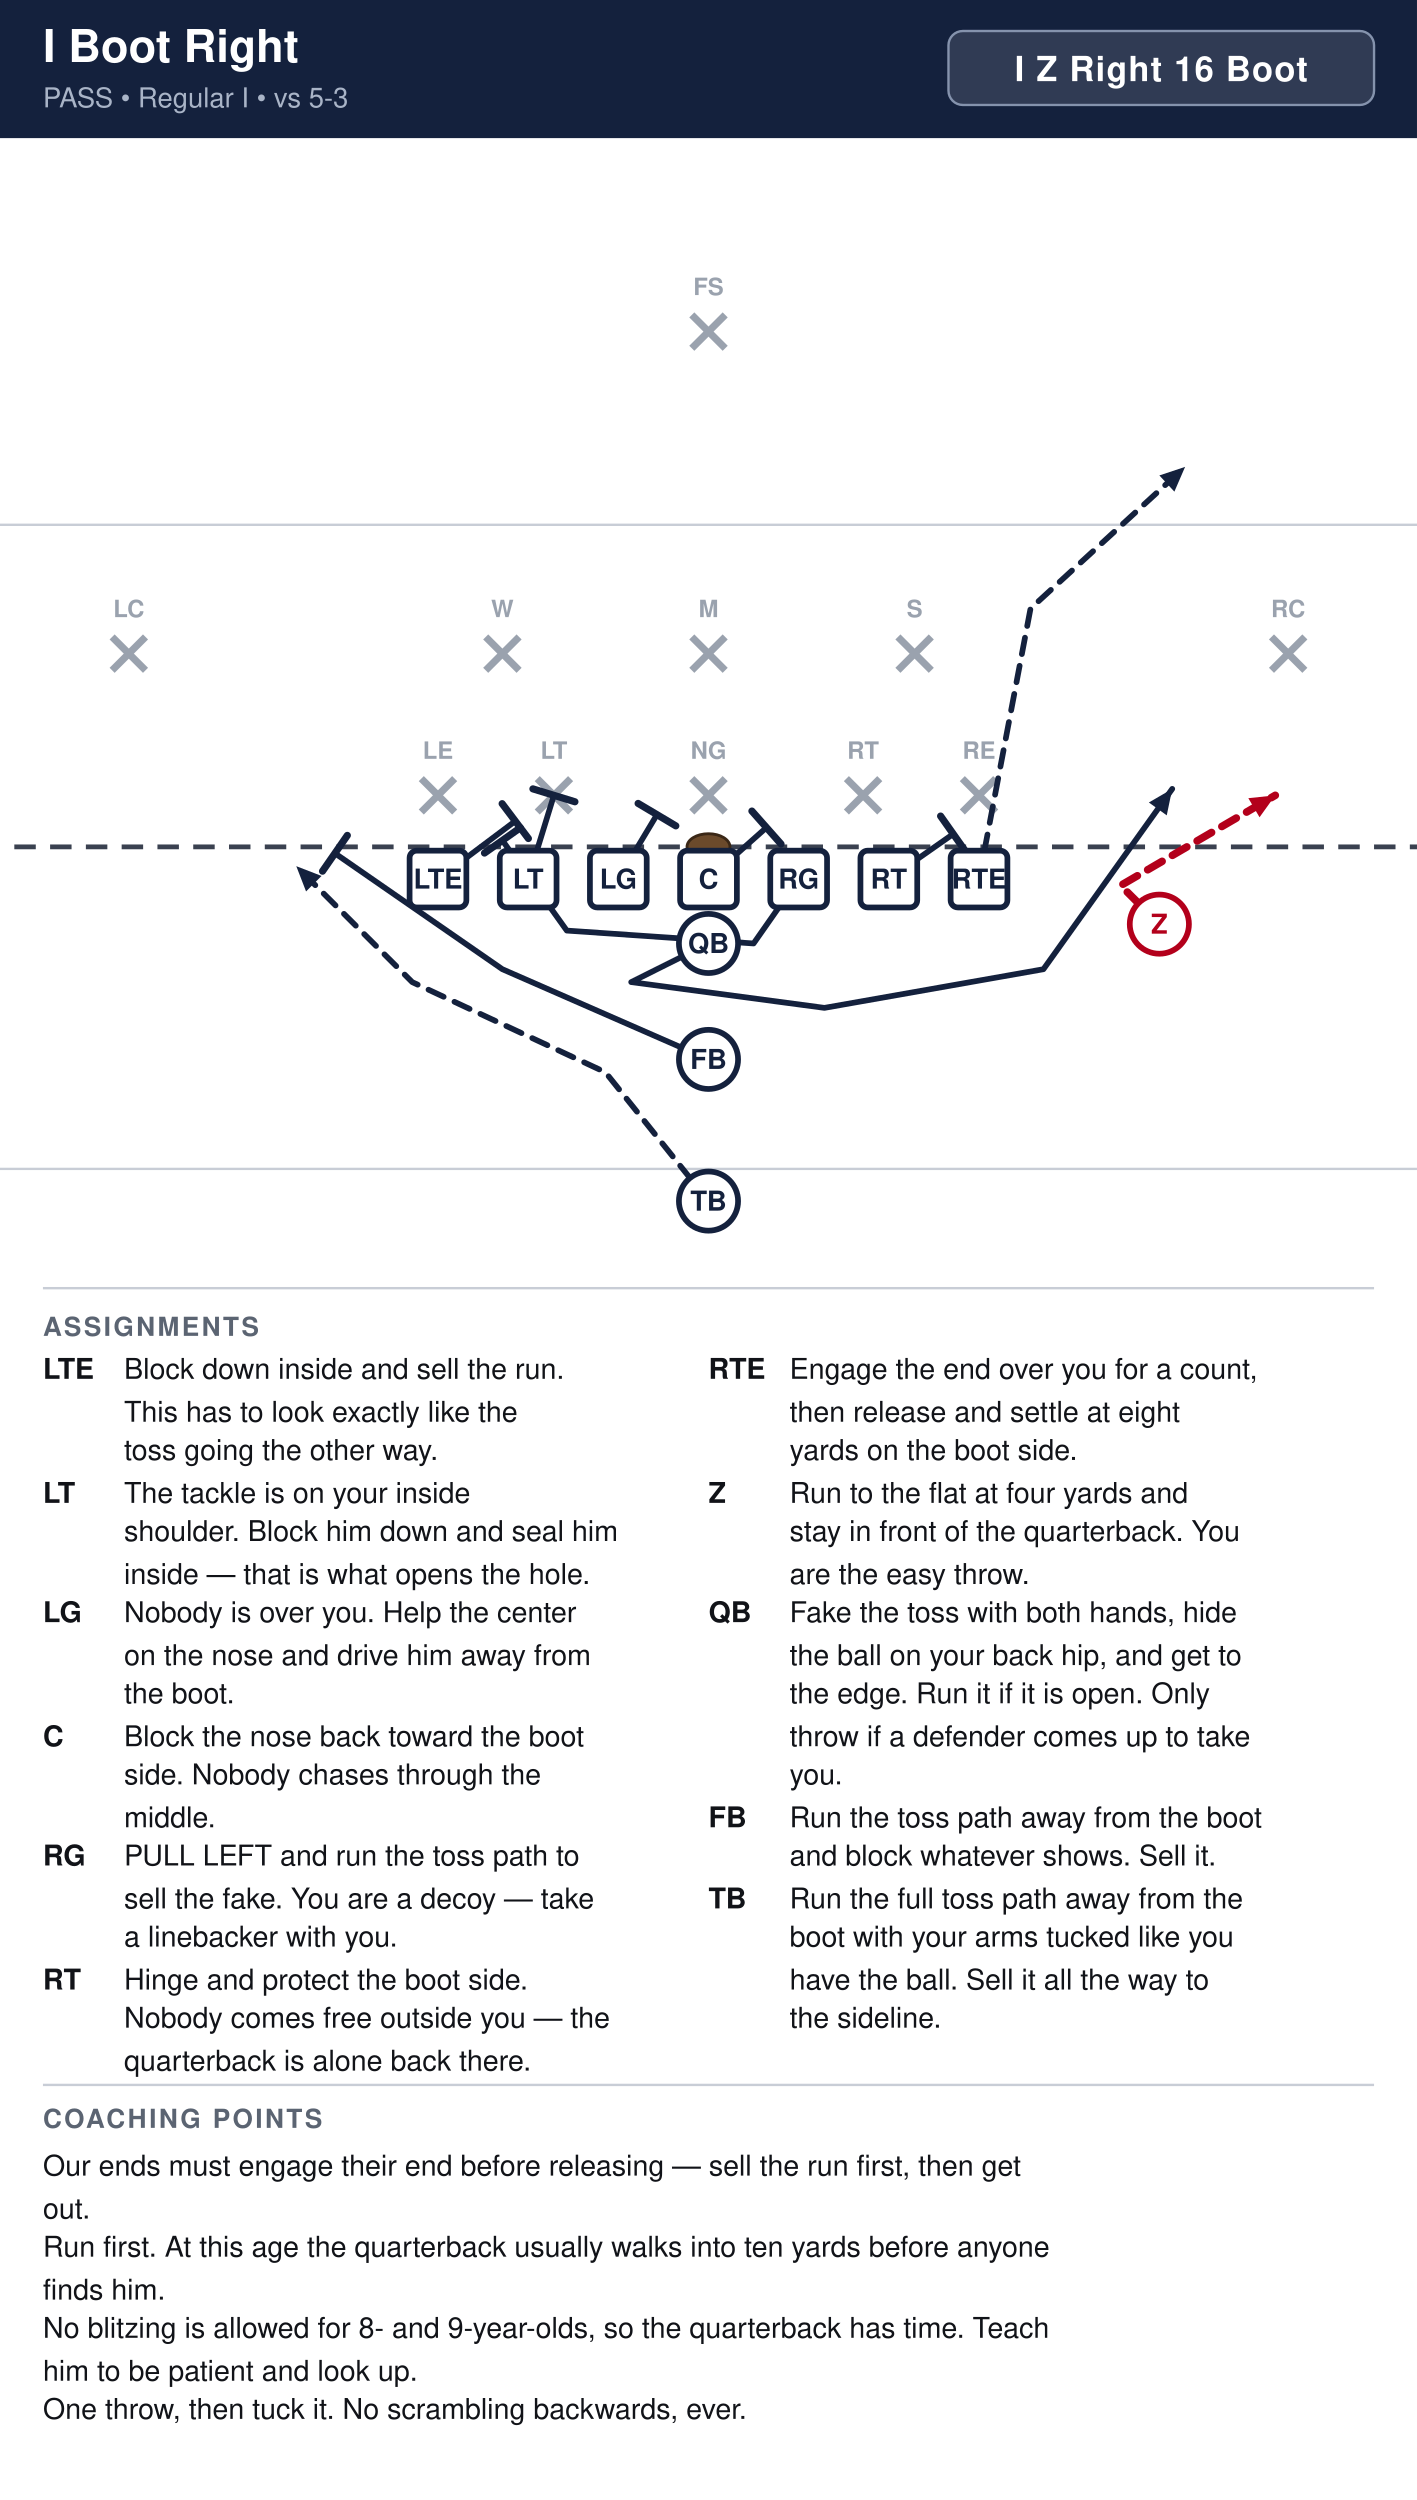
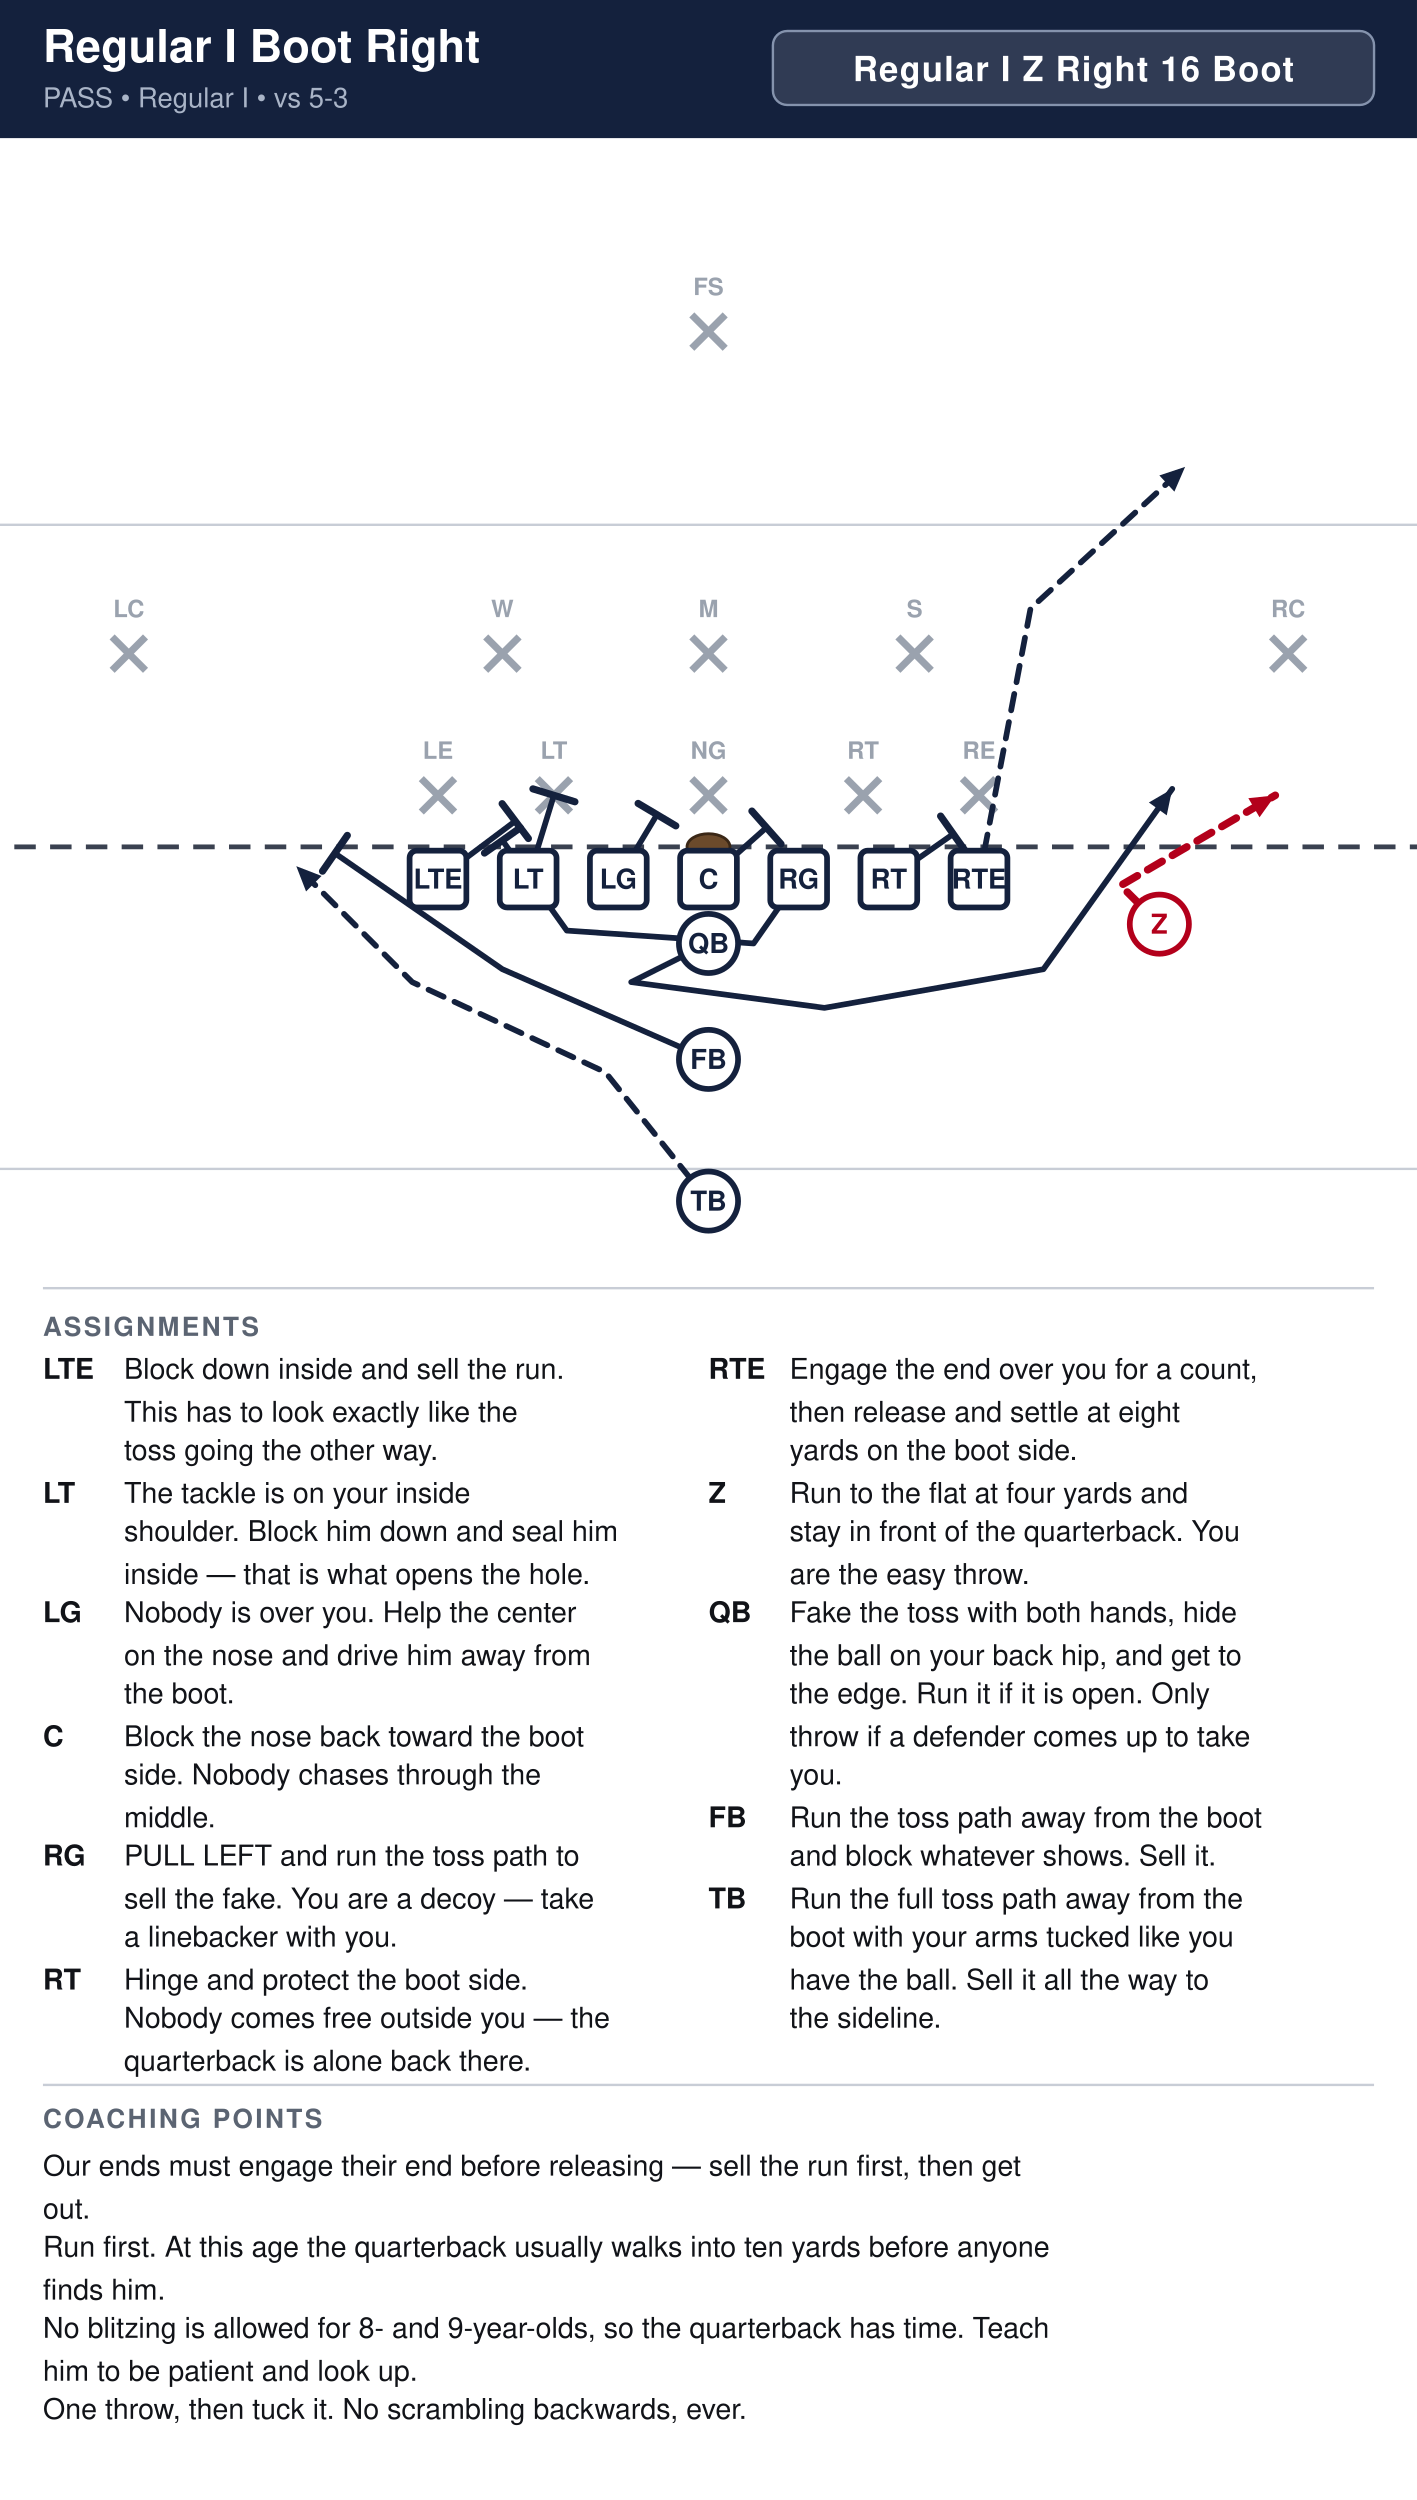
<svg xmlns="http://www.w3.org/2000/svg" width="594" height="1048" viewBox="0 0 594 1048" font-family="Segoe UI, Helvetica, Arial, sans-serif">
  <rect width="100%" height="100%" fill="#ffffff" />
  <rect x="0" y="0" width="594" height="58" fill="#14213d" />
-   <text x="18" y="26" font-size="19" font-weight="700" fill="#ffffff">I Boot Right</text>
+   <text x="18" y="26" font-size="19" font-weight="700" fill="#ffffff">Regular I Boot Right</text>
  <text x="18" y="45" font-size="11.5" fill="#a9b4c7">PASS  •  Regular I  •  vs 5-3</text>
-   <rect x="397.6" y="13" width="178.4" height="31" rx="6" fill="#ffffff" fill-opacity="0.12" stroke="#8593ad" stroke-width="1" />
-   <text x="486.8" y="34" text-anchor="middle" font-size="14.5" font-weight="700" fill="#ffffff" letter-spacing="0.5">I Z Right 16 Boot</text>
+   <rect x="324.0" y="13" width="252.0" height="31" rx="6" fill="#ffffff" fill-opacity="0.12" stroke="#8593ad" stroke-width="1" />
+   <text x="450.0" y="34" text-anchor="middle" font-size="14.5" font-weight="700" fill="#ffffff" letter-spacing="0.5">Regular I Z Right 16 Boot</text>
  <clipPath id="fieldclip">
    <rect x="0" y="58" width="594" height="472" />
  </clipPath>
  <g clip-path="url(#fieldclip)">
    <g transform="translate(-54.0,31.0)">
      <rect x="0" y="0" width="702" height="513" fill="#ffffff" />
      <line x1="0" y1="459.0" x2="702" y2="459.0" stroke="#c8cdd6" stroke-width="1" />
      <line x1="0" y1="189.0" x2="702" y2="189.0" stroke="#c8cdd6" stroke-width="1" />
      <line x1="0" y1="324.0" x2="702" y2="324.0" stroke="#3a4150" stroke-width="2" stroke-dasharray="9 6" />
      <ellipse cx="351.0" cy="324.0" rx="9" ry="5.5" fill="#6b4a2b" stroke="#3a2716" stroke-width="1.2" />
      <line x1="230.6" y1="295.4" x2="244.6" y2="309.4" stroke="#9aa2ae" stroke-width="3" />
      <line x1="244.6" y1="295.4" x2="230.6" y2="309.4" stroke="#9aa2ae" stroke-width="3" />
      <text x="237.6" y="287.1" text-anchor="middle" font-size="10" fill="#9aa2ae" font-weight="600">LE</text>
      <line x1="279.2" y1="295.4" x2="293.2" y2="309.4" stroke="#9aa2ae" stroke-width="3" />
      <line x1="293.2" y1="295.4" x2="279.2" y2="309.4" stroke="#9aa2ae" stroke-width="3" />
      <text x="286.2" y="287.1" text-anchor="middle" font-size="10" fill="#9aa2ae" font-weight="600">LT</text>
      <line x1="344.0" y1="295.4" x2="358.0" y2="309.4" stroke="#9aa2ae" stroke-width="3" />
      <line x1="358.0" y1="295.4" x2="344.0" y2="309.4" stroke="#9aa2ae" stroke-width="3" />
      <text x="351.0" y="287.1" text-anchor="middle" font-size="10" fill="#9aa2ae" font-weight="600">NG</text>
      <line x1="408.8" y1="295.4" x2="422.8" y2="309.4" stroke="#9aa2ae" stroke-width="3" />
      <line x1="422.8" y1="295.4" x2="408.8" y2="309.4" stroke="#9aa2ae" stroke-width="3" />
      <text x="415.8" y="287.1" text-anchor="middle" font-size="10" fill="#9aa2ae" font-weight="600">RT</text>
      <line x1="457.4" y1="295.4" x2="471.4" y2="309.4" stroke="#9aa2ae" stroke-width="3" />
      <line x1="471.4" y1="295.4" x2="457.4" y2="309.4" stroke="#9aa2ae" stroke-width="3" />
      <text x="464.4" y="287.1" text-anchor="middle" font-size="10" fill="#9aa2ae" font-weight="600">RE</text>
      <line x1="257.6" y1="236.0" x2="271.6" y2="250.0" stroke="#9aa2ae" stroke-width="3" />
      <line x1="271.6" y1="236.0" x2="257.6" y2="250.0" stroke="#9aa2ae" stroke-width="3" />
      <text x="264.6" y="227.7" text-anchor="middle" font-size="10" fill="#9aa2ae" font-weight="600">W</text>
      <line x1="344.0" y1="236.0" x2="358.0" y2="250.0" stroke="#9aa2ae" stroke-width="3" />
      <line x1="358.0" y1="236.0" x2="344.0" y2="250.0" stroke="#9aa2ae" stroke-width="3" />
      <text x="351.0" y="227.7" text-anchor="middle" font-size="10" fill="#9aa2ae" font-weight="600">M</text>
      <line x1="430.4" y1="236.0" x2="444.4" y2="250.0" stroke="#9aa2ae" stroke-width="3" />
      <line x1="444.4" y1="236.0" x2="430.4" y2="250.0" stroke="#9aa2ae" stroke-width="3" />
      <text x="437.4" y="227.7" text-anchor="middle" font-size="10" fill="#9aa2ae" font-weight="600">S</text>
      <line x1="101.0" y1="236.0" x2="115.0" y2="250.0" stroke="#9aa2ae" stroke-width="3" />
      <line x1="115.0" y1="236.0" x2="101.0" y2="250.0" stroke="#9aa2ae" stroke-width="3" />
      <text x="108.0" y="227.7" text-anchor="middle" font-size="10" fill="#9aa2ae" font-weight="600">LC</text>
      <line x1="587.0" y1="236.0" x2="601.0" y2="250.0" stroke="#9aa2ae" stroke-width="3" />
      <line x1="601.0" y1="236.0" x2="587.0" y2="250.0" stroke="#9aa2ae" stroke-width="3" />
      <text x="594.0" y="227.7" text-anchor="middle" font-size="10" fill="#9aa2ae" font-weight="600">RC</text>
      <line x1="344.0" y1="101.0" x2="358.0" y2="115.0" stroke="#9aa2ae" stroke-width="3" />
      <line x1="358.0" y1="101.0" x2="344.0" y2="115.0" stroke="#9aa2ae" stroke-width="3" />
      <text x="351.0" y="92.7" text-anchor="middle" font-size="10" fill="#9aa2ae" font-weight="600">FS</text>
      <path d="M237.6,337.5 L270.0,313.2" fill="none" stroke="#14213d" stroke-width="2.4" stroke-linecap="round" stroke-linejoin="round" />
      <line x1="264.5" y1="305.9" x2="275.5" y2="320.5" stroke="#14213d" stroke-width="3.0" stroke-linecap="round" />
      <path d="M275.4,337.5 L286.2,302.4" fill="none" stroke="#14213d" stroke-width="2.4" stroke-linecap="round" stroke-linejoin="round" />
      <line x1="277.4" y1="299.7" x2="295.0" y2="305.1" stroke="#14213d" stroke-width="3.0" stroke-linecap="round" />
      <path d="M313.2,337.5 L329.4,310.5" fill="none" stroke="#14213d" stroke-width="2.4" stroke-linecap="round" stroke-linejoin="round" />
      <line x1="321.5" y1="305.8" x2="337.3" y2="315.2" stroke="#14213d" stroke-width="3.0" stroke-linecap="round" />
      <path d="M351.0,337.5 L375.3,315.9" fill="none" stroke="#14213d" stroke-width="2.4" stroke-linecap="round" stroke-linejoin="round" />
      <line x1="369.2" y1="309.0" x2="381.4" y2="322.8" stroke="#14213d" stroke-width="3.0" stroke-linecap="round" />
      <path d="M388.8,337.5 L369.9,364.5 L291.6,359.1 L264.6,321.3" fill="none" stroke="#14213d" stroke-width="2.4" stroke-linecap="round" stroke-linejoin="round" />
      <line x1="257.1" y1="326.6" x2="272.1" y2="316.0" stroke="#14213d" stroke-width="3.0" stroke-linecap="round" />
      <path d="M426.6,337.5 L453.6,318.6" fill="none" stroke="#14213d" stroke-width="2.4" stroke-linecap="round" stroke-linejoin="round" />
      <line x1="448.3" y1="311.1" x2="458.9" y2="326.1" stroke="#14213d" stroke-width="3.0" stroke-linecap="round" />
      <path d="M464.4,337.5 L486.0,224.1 L550.8,164.7" fill="none" stroke="#14213d" stroke-width="2.4" stroke-linecap="round" stroke-linejoin="round" stroke-dasharray="7 5" />
      <polygon points="550.8,164.7 546.3,175.1 540.0,168.3" fill="#14213d" />
      <path d="M540.0,356.4 L523.8,340.2 L588.6,302.4" fill="none" stroke="#b3001b" stroke-width="3.2" stroke-linecap="round" stroke-linejoin="round" stroke-dasharray="7 5" />
      <polygon points="588.6,302.4 582.0,311.6 577.3,303.6" fill="#b3001b" />
      <path d="M351.0,364.5 L318.6,380.7 L399.6,391.5 L491.4,375.3 L545.4,299.7" fill="none" stroke="#14213d" stroke-width="2.4" stroke-linecap="round" stroke-linejoin="round" />
      <polygon points="545.4,299.7 543.1,310.8 535.6,305.4" fill="#14213d" />
      <path d="M351.0,413.1 L264.6,375.3 L194.4,326.7" fill="none" stroke="#14213d" stroke-width="2.4" stroke-linecap="round" stroke-linejoin="round" />
      <line x1="189.2" y1="334.2" x2="199.6" y2="319.2" stroke="#14213d" stroke-width="3.0" stroke-linecap="round" />
      <path d="M351.0,472.5 L307.8,418.5 L226.8,380.7 L178.2,332.1" fill="none" stroke="#14213d" stroke-width="2.4" stroke-linecap="round" stroke-linejoin="round" stroke-dasharray="7 5" />
      <polygon points="178.2,332.1 188.8,336.2 182.3,342.7" fill="#14213d" />
      <rect x="225.7" y="325.6" width="23.8" height="23.8" rx="3" fill="#ffffff" stroke="#14213d" stroke-width="2.4" />
      <text x="237.6" y="341.5" text-anchor="middle" font-size="11.5" font-weight="700" fill="#14213d">LTE</text>
      <rect x="263.5" y="325.6" width="23.8" height="23.8" rx="3" fill="#ffffff" stroke="#14213d" stroke-width="2.4" />
      <text x="275.4" y="341.5" text-anchor="middle" font-size="11.5" font-weight="700" fill="#14213d">LT</text>
      <rect x="301.3" y="325.6" width="23.8" height="23.8" rx="3" fill="#ffffff" stroke="#14213d" stroke-width="2.4" />
      <text x="313.2" y="341.5" text-anchor="middle" font-size="11.5" font-weight="700" fill="#14213d">LG</text>
      <rect x="339.1" y="325.6" width="23.8" height="23.8" rx="3" fill="#ffffff" stroke="#14213d" stroke-width="2.4" />
      <text x="351.0" y="341.5" text-anchor="middle" font-size="11.5" font-weight="700" fill="#14213d">C</text>
      <rect x="376.9" y="325.6" width="23.8" height="23.8" rx="3" fill="#ffffff" stroke="#14213d" stroke-width="2.4" />
      <text x="388.8" y="341.5" text-anchor="middle" font-size="11.5" font-weight="700" fill="#14213d">RG</text>
      <rect x="414.7" y="325.6" width="23.8" height="23.8" rx="3" fill="#ffffff" stroke="#14213d" stroke-width="2.4" />
      <text x="426.6" y="341.5" text-anchor="middle" font-size="11.5" font-weight="700" fill="#14213d">RT</text>
      <rect x="452.5" y="325.6" width="23.8" height="23.8" rx="3" fill="#ffffff" stroke="#14213d" stroke-width="2.4" />
      <text x="464.4" y="341.5" text-anchor="middle" font-size="11.5" font-weight="700" fill="#14213d">RTE</text>
      <circle cx="540.0" cy="356.4" r="12.4" fill="#ffffff" stroke="#b3001b" stroke-width="2.4" />
      <text x="540.0" y="360.4" text-anchor="middle" font-size="11.5" font-weight="700" fill="#b3001b">Z</text>
      <circle cx="351.0" cy="364.5" r="12.4" fill="#ffffff" stroke="#14213d" stroke-width="2.4" />
      <text x="351.0" y="368.5" text-anchor="middle" font-size="11.5" font-weight="700" fill="#14213d">QB</text>
      <circle cx="351.0" cy="413.1" r="12.4" fill="#ffffff" stroke="#14213d" stroke-width="2.4" />
      <text x="351.0" y="417.1" text-anchor="middle" font-size="11.5" font-weight="700" fill="#14213d">FB</text>
      <circle cx="351.0" cy="472.5" r="12.4" fill="#ffffff" stroke="#14213d" stroke-width="2.4" />
      <text x="351.0" y="476.5" text-anchor="middle" font-size="11.5" font-weight="700" fill="#14213d">TB</text>
    </g>
  </g>
  <line x1="18" y1="540" x2="576" y2="540" stroke="#c8cdd6" stroke-width="1" />
  <text x="18" y="560" font-size="11" font-weight="700" fill="#5b6472" letter-spacing="1">ASSIGNMENTS</text>
  <text x="18" y="578" font-size="12" font-weight="700" fill="#111318">LTE</text>
  <text x="52" y="578" font-size="12" fill="#111318">Block down inside and sell the run.</text>
  <text x="52" y="596" font-size="12" fill="#111318">This has to look exactly like the</text>
  <text x="52" y="612" font-size="12" fill="#111318">toss going the other way.</text>
  <text x="18" y="630" font-size="12" font-weight="700" fill="#111318">LT</text>
  <text x="52" y="630" font-size="12" fill="#111318">The tackle is on your inside</text>
  <text x="52" y="646" font-size="12" fill="#111318">shoulder. Block him down and seal him</text>
  <text x="52" y="664" font-size="12" fill="#111318">inside — that is what opens the hole.</text>
  <text x="18" y="680" font-size="12" font-weight="700" fill="#111318">LG</text>
  <text x="52" y="680" font-size="12" fill="#111318">Nobody is over you. Help the center</text>
  <text x="52" y="698" font-size="12" fill="#111318">on the nose and drive him away from</text>
  <text x="52" y="714" font-size="12" fill="#111318">the boot.</text>
  <text x="18" y="732" font-size="12" font-weight="700" fill="#111318">C</text>
  <text x="52" y="732" font-size="12" fill="#111318">Block the nose back toward the boot</text>
  <text x="52" y="748" font-size="12" fill="#111318">side. Nobody chases through the</text>
  <text x="52" y="766" font-size="12" fill="#111318">middle.</text>
  <text x="18" y="782" font-size="12" font-weight="700" fill="#111318">RG</text>
  <text x="52" y="782" font-size="12" fill="#111318">PULL LEFT and run the toss path to</text>
  <text x="52" y="800" font-size="12" fill="#111318">sell the fake. You are a decoy — take</text>
  <text x="52" y="816" font-size="12" fill="#111318">a linebacker with you.</text>
  <text x="18" y="834" font-size="12" font-weight="700" fill="#111318">RT</text>
  <text x="52" y="834" font-size="12" fill="#111318">Hinge and protect the boot side.</text>
  <text x="52" y="850" font-size="12" fill="#111318">Nobody comes free outside you — the</text>
  <text x="52" y="868" font-size="12" fill="#111318">quarterback is alone back there.</text>
  <text x="297" y="578" font-size="12" font-weight="700" fill="#111318">RTE</text>
  <text x="331" y="578" font-size="12" fill="#111318">Engage the end over you for a count,</text>
  <text x="331" y="596" font-size="12" fill="#111318">then release and settle at eight</text>
  <text x="331" y="612" font-size="12" fill="#111318">yards on the boot side.</text>
  <text x="297" y="630" font-size="12" font-weight="700" fill="#111318">Z</text>
  <text x="331" y="630" font-size="12" fill="#111318">Run to the flat at four yards and</text>
  <text x="331" y="646" font-size="12" fill="#111318">stay in front of the quarterback. You</text>
  <text x="331" y="664" font-size="12" fill="#111318">are the easy throw.</text>
  <text x="297" y="680" font-size="12" font-weight="700" fill="#111318">QB</text>
  <text x="331" y="680" font-size="12" fill="#111318">Fake the toss with both hands, hide</text>
  <text x="331" y="698" font-size="12" fill="#111318">the ball on your back hip, and get to</text>
  <text x="331" y="714" font-size="12" fill="#111318">the edge. Run it if it is open. Only</text>
  <text x="331" y="732" font-size="12" fill="#111318">throw if a defender comes up to take</text>
  <text x="331" y="748" font-size="12" fill="#111318">you.</text>
  <text x="297" y="766" font-size="12" font-weight="700" fill="#111318">FB</text>
  <text x="331" y="766" font-size="12" fill="#111318">Run the toss path away from the boot</text>
  <text x="331" y="782" font-size="12" fill="#111318">and block whatever shows. Sell it.</text>
  <text x="297" y="800" font-size="12" font-weight="700" fill="#111318">TB</text>
  <text x="331" y="800" font-size="12" fill="#111318">Run the full toss path away from the</text>
  <text x="331" y="816" font-size="12" fill="#111318">boot with your arms tucked like you</text>
  <text x="331" y="834" font-size="12" fill="#111318">have the ball. Sell it all the way to</text>
  <text x="331" y="850" font-size="12" fill="#111318">the sideline.</text>
  <line x1="18" y1="874" x2="576" y2="874" stroke="#c8cdd6" stroke-width="1" />
  <text x="18" y="892" font-size="11" font-weight="700" fill="#5b6472" letter-spacing="1">COACHING POINTS</text>
  <text x="18" y="912" font-size="12" fill="#111318">Our ends must engage their end before releasing — sell the run first, then get</text>
  <text x="18" y="930" font-size="12" fill="#111318">out.</text>
  <text x="18" y="946" font-size="12" fill="#111318">Run first. At this age the quarterback usually walks into ten yards before anyone</text>
  <text x="18" y="964" font-size="12" fill="#111318">finds him.</text>
  <text x="18" y="980" font-size="12" fill="#111318">No blitzing is allowed for 8- and 9-year-olds, so the quarterback has time. Teach</text>
  <text x="18" y="998" font-size="12" fill="#111318">him to be patient and look up.</text>
  <text x="18" y="1014" font-size="12" fill="#111318">One throw, then tuck it. No scrambling backwards, ever.</text>
</svg>
